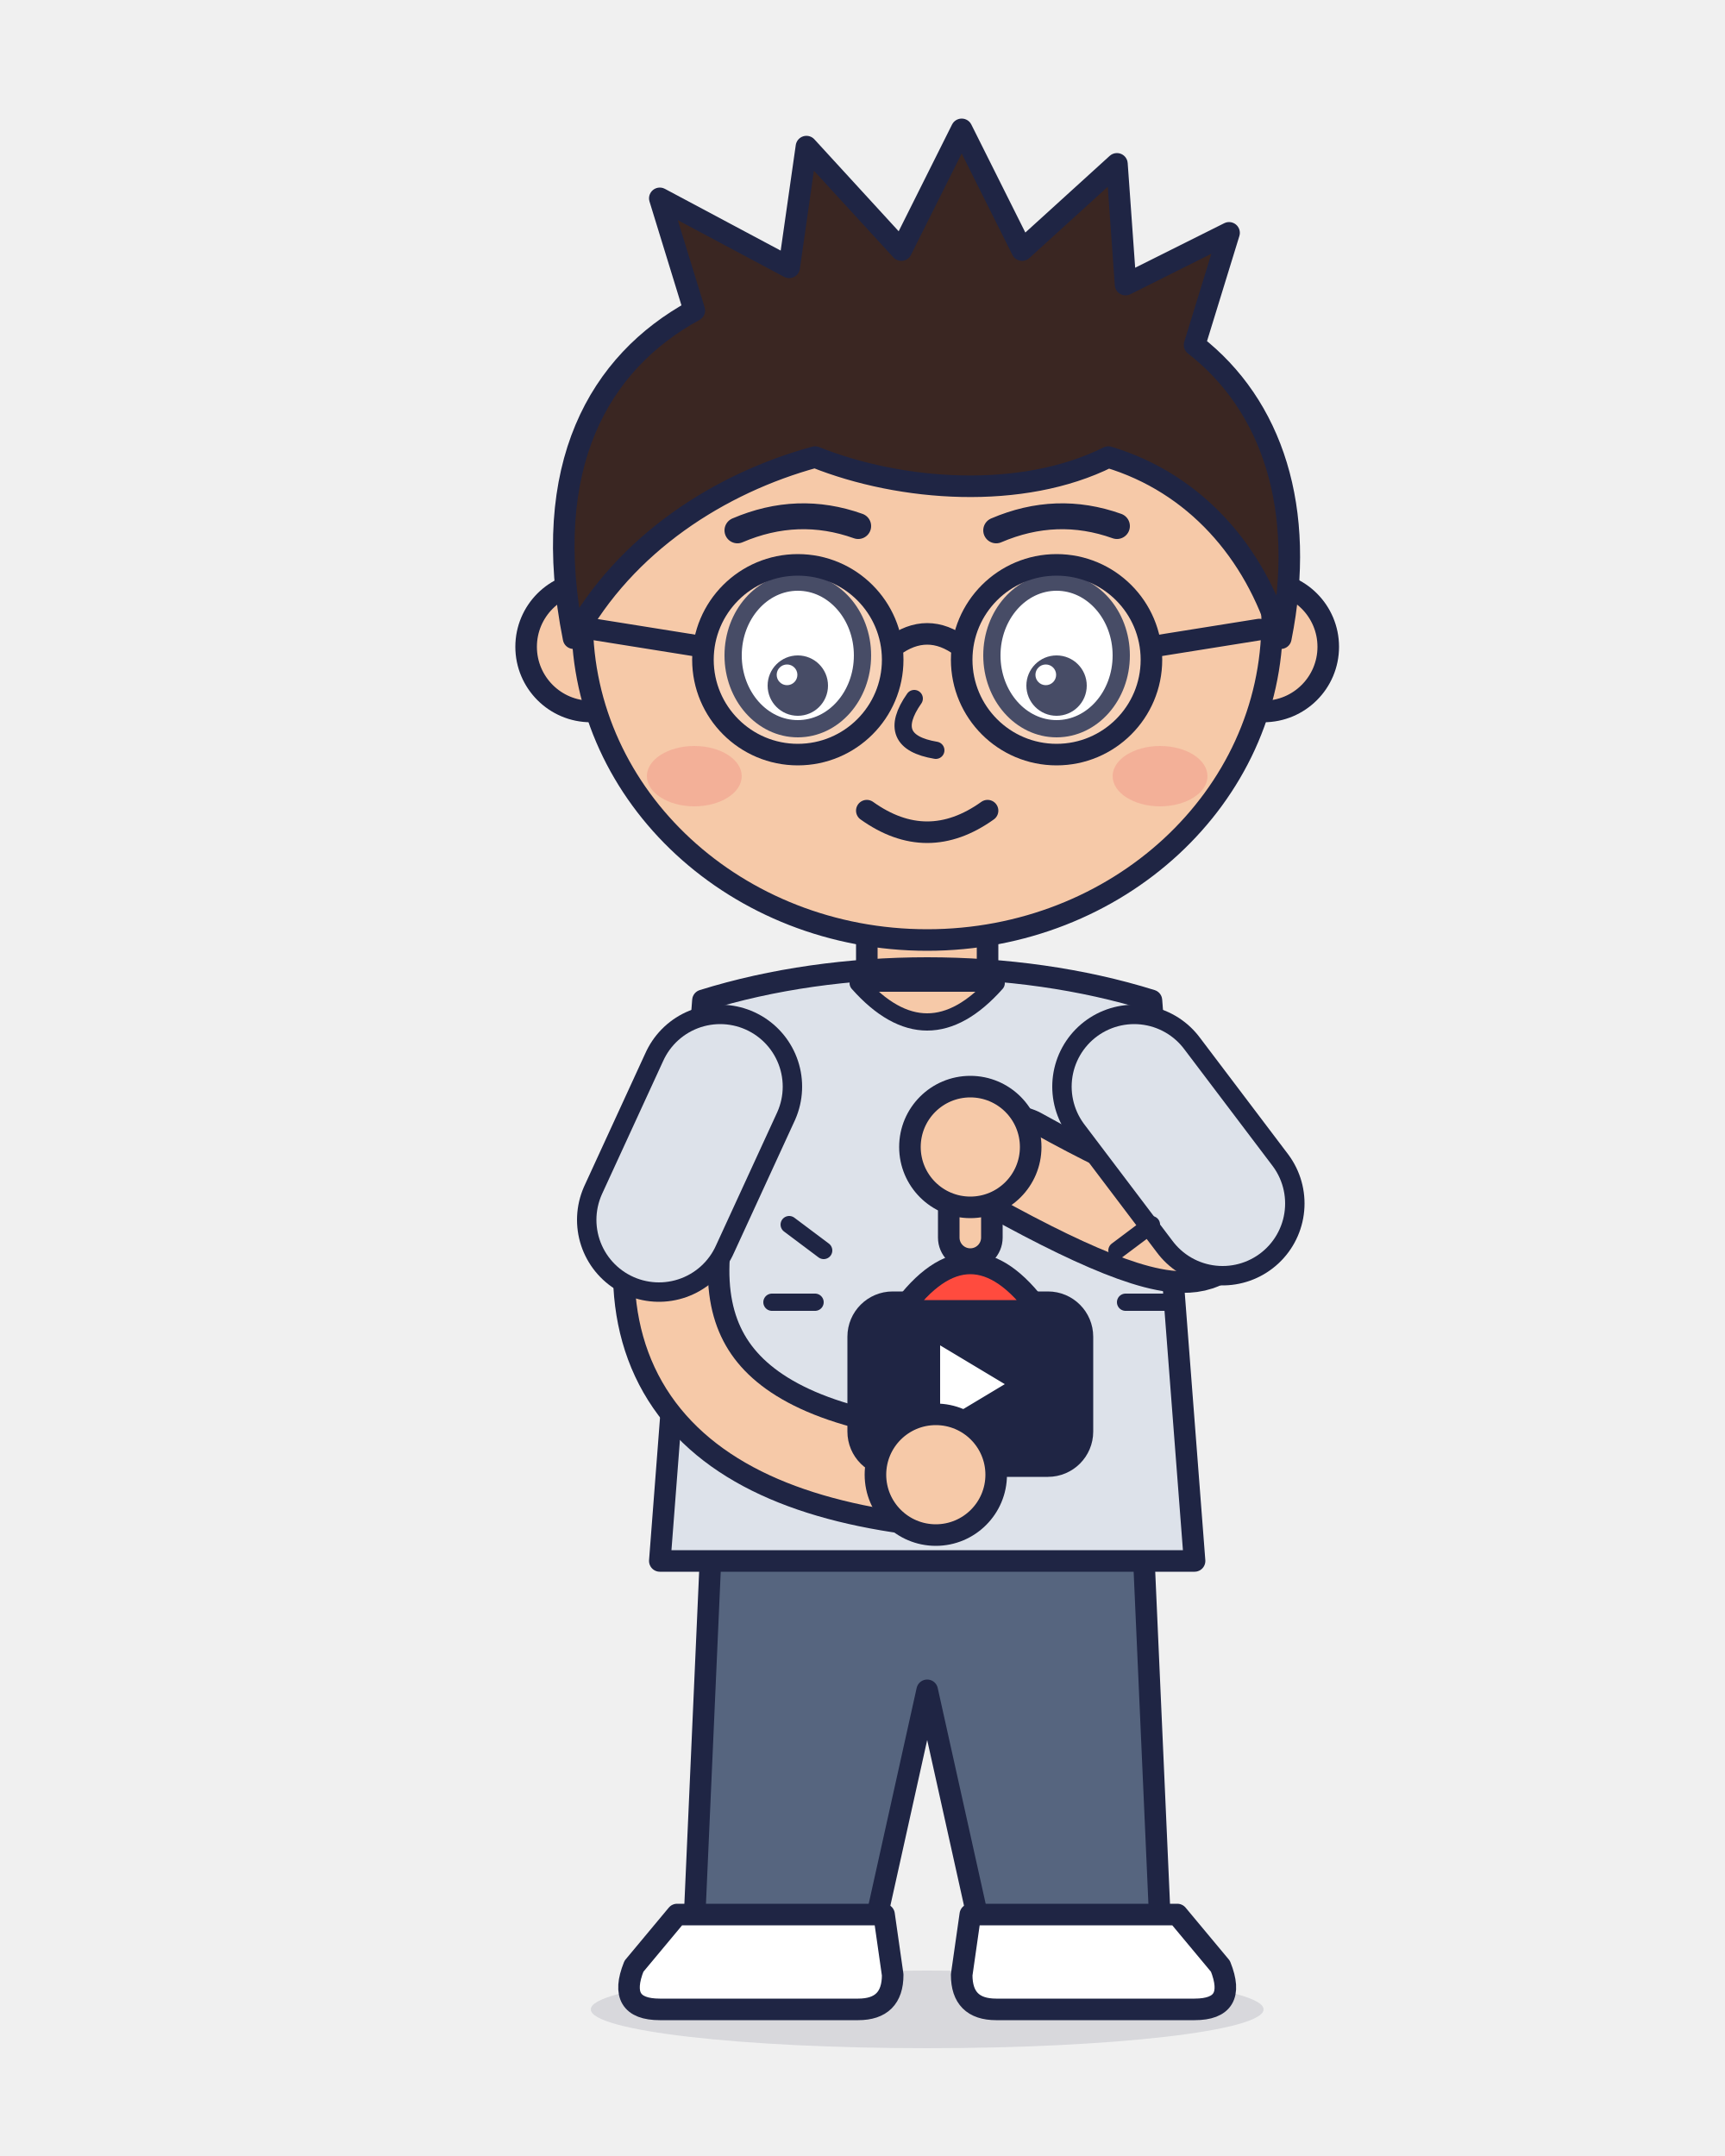
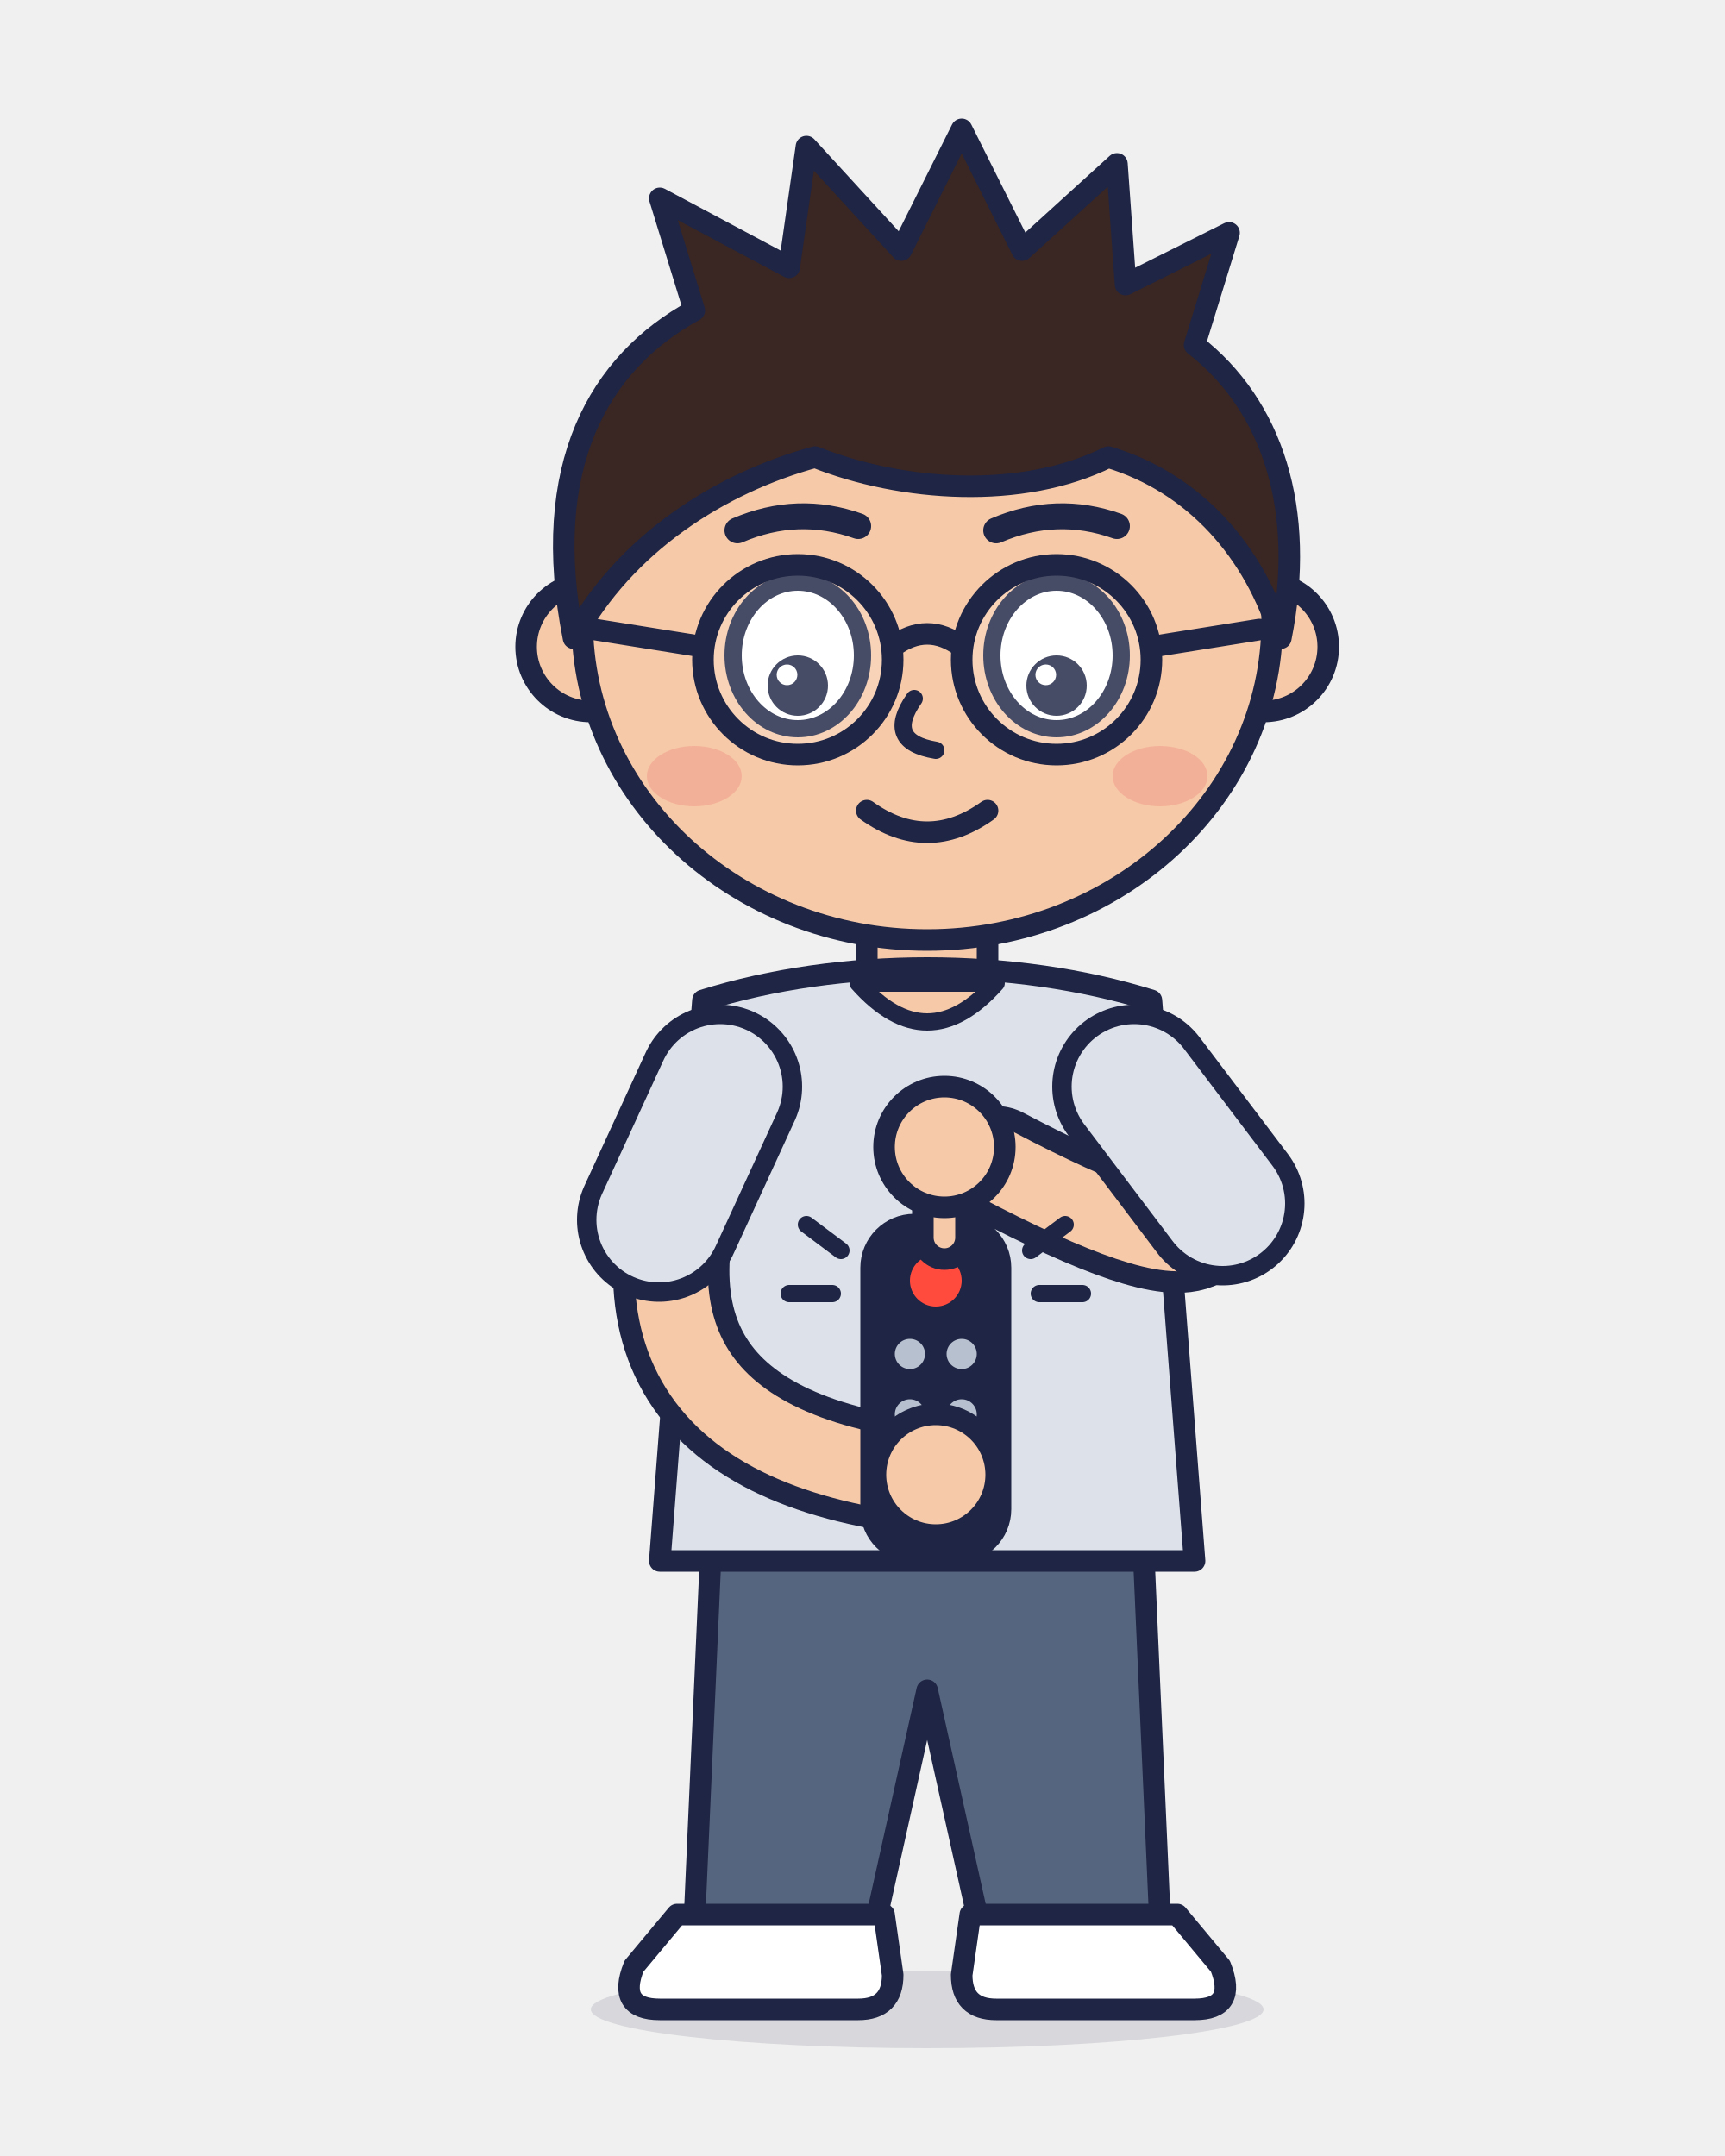
<svg xmlns="http://www.w3.org/2000/svg" width="400" height="500" viewBox="0 0 400 500" role="img">
  <g transform="translate(215 0)" stroke="#1F2544" stroke-width="5" stroke-linecap="round" stroke-linejoin="round">
    <ellipse cx="0" cy="466" rx="78" ry="9" fill="#1F2544" opacity=".12" stroke="none" />
    <path d="M-50 356L50 356L54 446L12 446L0 392L-12 446L-54 446Z" fill="#56657F" />
    <path d="M-58 444L-10 444L-8 458Q-8 466 -16 466L-62 466Q-72 466 -68 456Z" fill="#FFFFFF" />
    <path d="M58 444L10 444L8 458Q8 466 16 466L62 466Q72 466 68 456Z" fill="#FFFFFF" />
    <rect x="-14" y="204" width="28" height="34" fill="#F6C9A8" />
    <path d="M-52 232C-20 222 20 222 52 232L62 362L-62 362Z" fill="#DDE2EA" />
    <path d="M-16 228Q0 246 16 228Z" fill="#F6C9A8" stroke-width="4" />
    <path d="M-48 252Q-84 330 -6 342" fill="none" stroke="#1F2544" stroke-width="27" />
    <path d="M-48 252Q-84 330 -6 342" fill="none" stroke="#F6C9A8" stroke-width="17" />
    <path d="M-48 252L-62.2 282.9" fill="none" stroke="#1F2544" stroke-width="38" />
    <path d="M-48 252L-62.2 282.9" fill="none" stroke="#DDE2EA" stroke-width="29" />
-     <path d="M48 252Q92 310 20 270" fill="none" stroke="#1F2544" stroke-width="27" />
-     <path d="M48 252Q92 310 20 270" fill="none" stroke="#F6C9A8" stroke-width="17" />
+     <path d="M48 252Q92 310 16 270" fill="none" stroke="#1F2544" stroke-width="27" />
+     <path d="M48 252Q92 310 16 270" fill="none" stroke="#F6C9A8" stroke-width="17" />
    <path d="M48 252L68.5 279.1" fill="none" stroke="#1F2544" stroke-width="38" />
    <path d="M48 252L68.5 279.1" fill="none" stroke="#DDE2EA" stroke-width="29" />
-     <rect x="-16" y="302" width="52" height="38" rx="8" fill="#1F2544" />
-     <path d="M-6 304Q10 282 26 304Z" fill="#FF4B3E" />
-     <path d="M3 312L18 321L3 330Z" fill="#FFFFFF" stroke="none" />
-     <path d="M-24 290L-32 284M44 290L52 284M-26 302H-36M46 302H56" fill="none" stroke-width="4" />
+     <rect x="-13" y="284" width="30" height="76" rx="10" fill="#1F2544" />
+     <circle cx="2" cy="297" r="6" fill="#FF4B3E" stroke="none" />
+     <circle cx="-4" cy="314" r="3.5" fill="#B7C0CE" stroke="none" />
+     <circle cx="8" cy="314" r="3.5" fill="#B7C0CE" stroke="none" />
+     <circle cx="-4" cy="328" r="3.5" fill="#B7C0CE" stroke="none" />
+     <circle cx="8" cy="328" r="3.5" fill="#B7C0CE" stroke="none" />
+     <circle cx="-4" cy="342" r="3.5" fill="#B7C0CE" stroke="none" />
+     <circle cx="8" cy="342" r="3.5" fill="#B7C0CE" stroke="none" />
+     <path d="M-20 290L-28 284M24 290L32 284M-22 300H-32M26 300H36" fill="none" stroke-width="4" />
    <circle cx="2" cy="342" r="14" fill="#F6C9A8" />
-     <rect x="5" y="266" width="10" height="26" rx="5" fill="#F6C9A8" />
-     <circle cx="10" cy="266" r="14" fill="#F6C9A8" />
+     <rect x="-1" y="266" width="10" height="26" rx="5" fill="#F6C9A8" />
+     <circle cx="4" cy="266" r="14" fill="#F6C9A8" />
    <g transform="translate(0 144) rotate(0)">
      <circle cx="-78" cy="6" r="15" fill="#F6C9A8" />
      <circle cx="78" cy="6" r="15" fill="#F6C9A8" />
      <ellipse cx="0" cy="0" rx="80" ry="74" fill="#F6C9A8" />
      <path d="M-82 4C-90 -36 -76 -60 -54 -72L-62 -98L-32 -82L-28 -110L-6 -86L8 -114L22 -86L44 -106L46 -78L70 -90L62 -64C80 -50 88 -26 82 4C76 -16 62 -32 42 -38C22 -28 -6 -30 -26 -38C-48 -32 -70 -18 -82 4Z" fill="#3A2622" />
      <ellipse cx="-54" cy="36" rx="11" ry="7" fill="#F2A08E" opacity=".6" stroke="none" />
      <ellipse cx="54" cy="36" rx="11" ry="7" fill="#F2A08E" opacity=".6" stroke="none" />
      <path d="M-44 -21Q-30 -27 -16 -22M16 -21Q30 -27 44 -22" fill="none" stroke-width="6" />
      <ellipse cx="-30" cy="8" rx="15" ry="17" fill="#FFFFFF" stroke-width="4" />
      <circle cx="-30" cy="15" r="7" fill="#1F2544" stroke="none" />
      <circle cx="-32.5" cy="12.5" r="2.4" fill="#FFFFFF" stroke="none" />
      <ellipse cx="30" cy="8" rx="15" ry="17" fill="#FFFFFF" stroke-width="4" />
      <circle cx="30" cy="15" r="7" fill="#1F2544" stroke="none" />
      <circle cx="27.5" cy="12.5" r="2.4" fill="#FFFFFF" stroke="none" />
      <path d="M-3 18Q-10 28 2 30" fill="none" stroke-width="4" />
      <path d="M-14 44Q0 54 14 44" fill="none" />
      <circle cx="-30" cy="9" r="22" fill="#FFFFFF" fill-opacity=".18" stroke-width="5" />
      <circle cx="30" cy="9" r="22" fill="#FFFFFF" fill-opacity=".18" stroke-width="5" />
      <path d="M-8 6Q0 0 8 6M-52 6L-77 2M52 6L77 2" fill="none" stroke-width="5" />
    </g>
  </g>
</svg>
